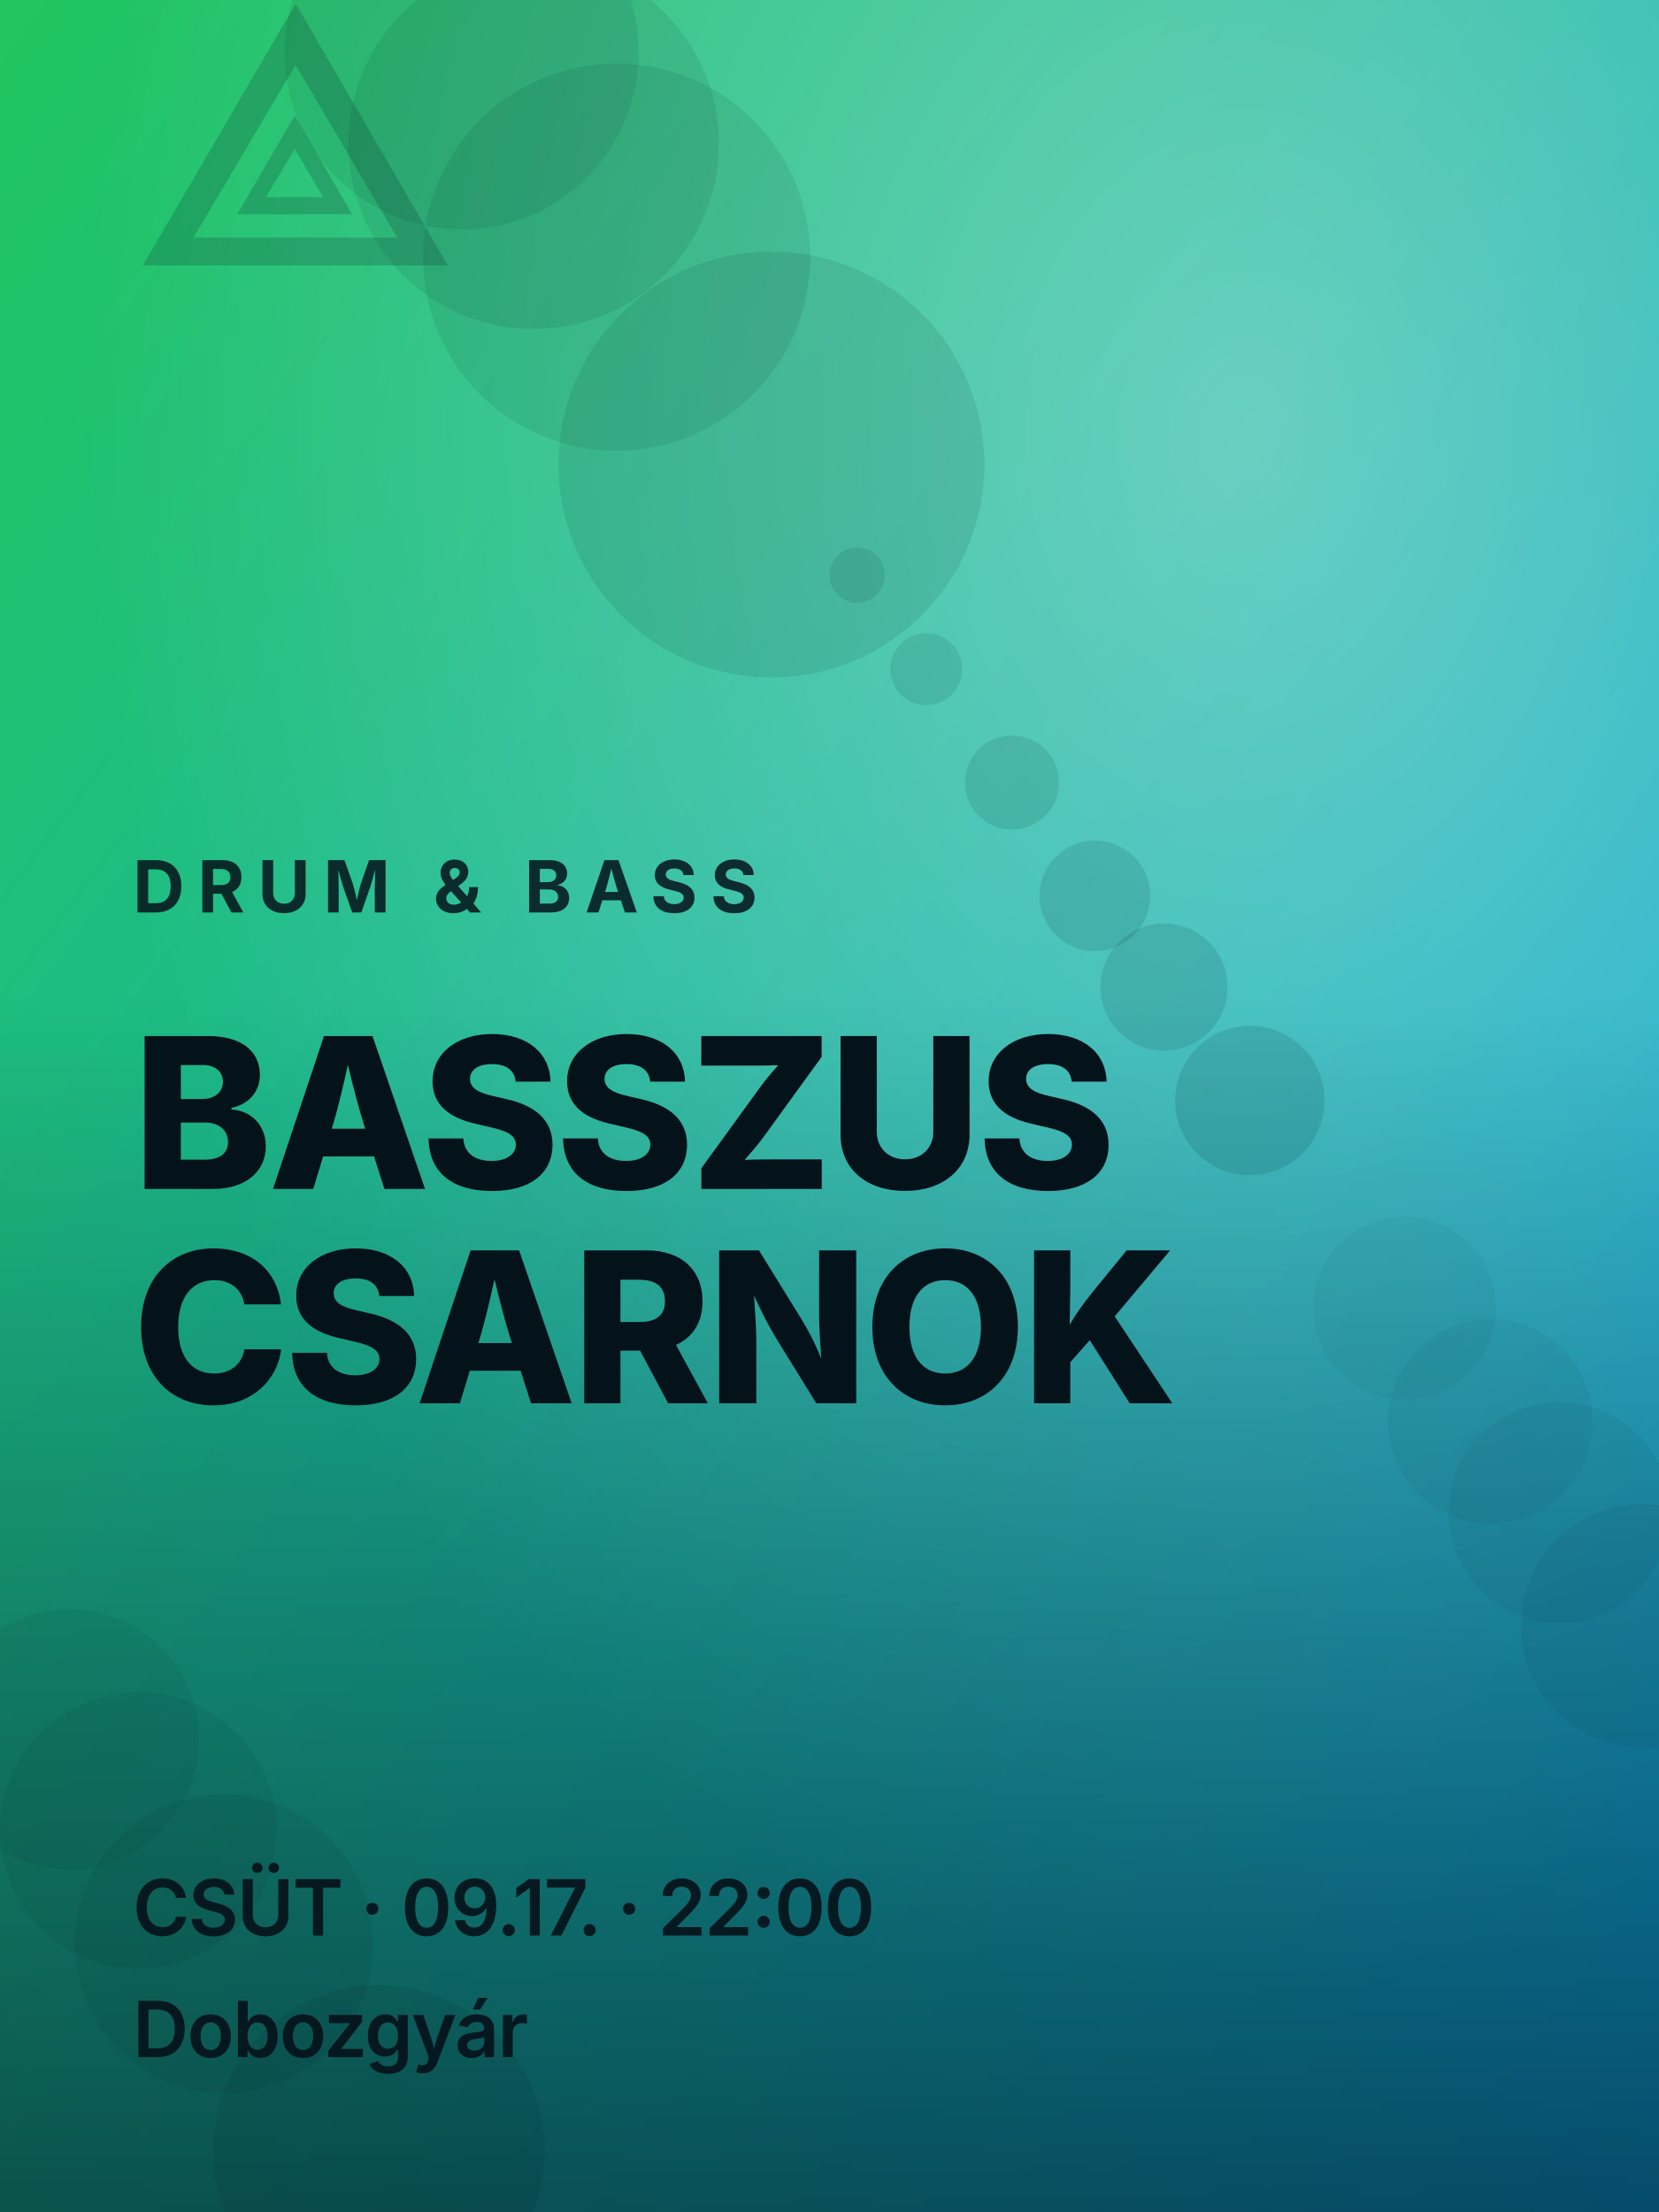
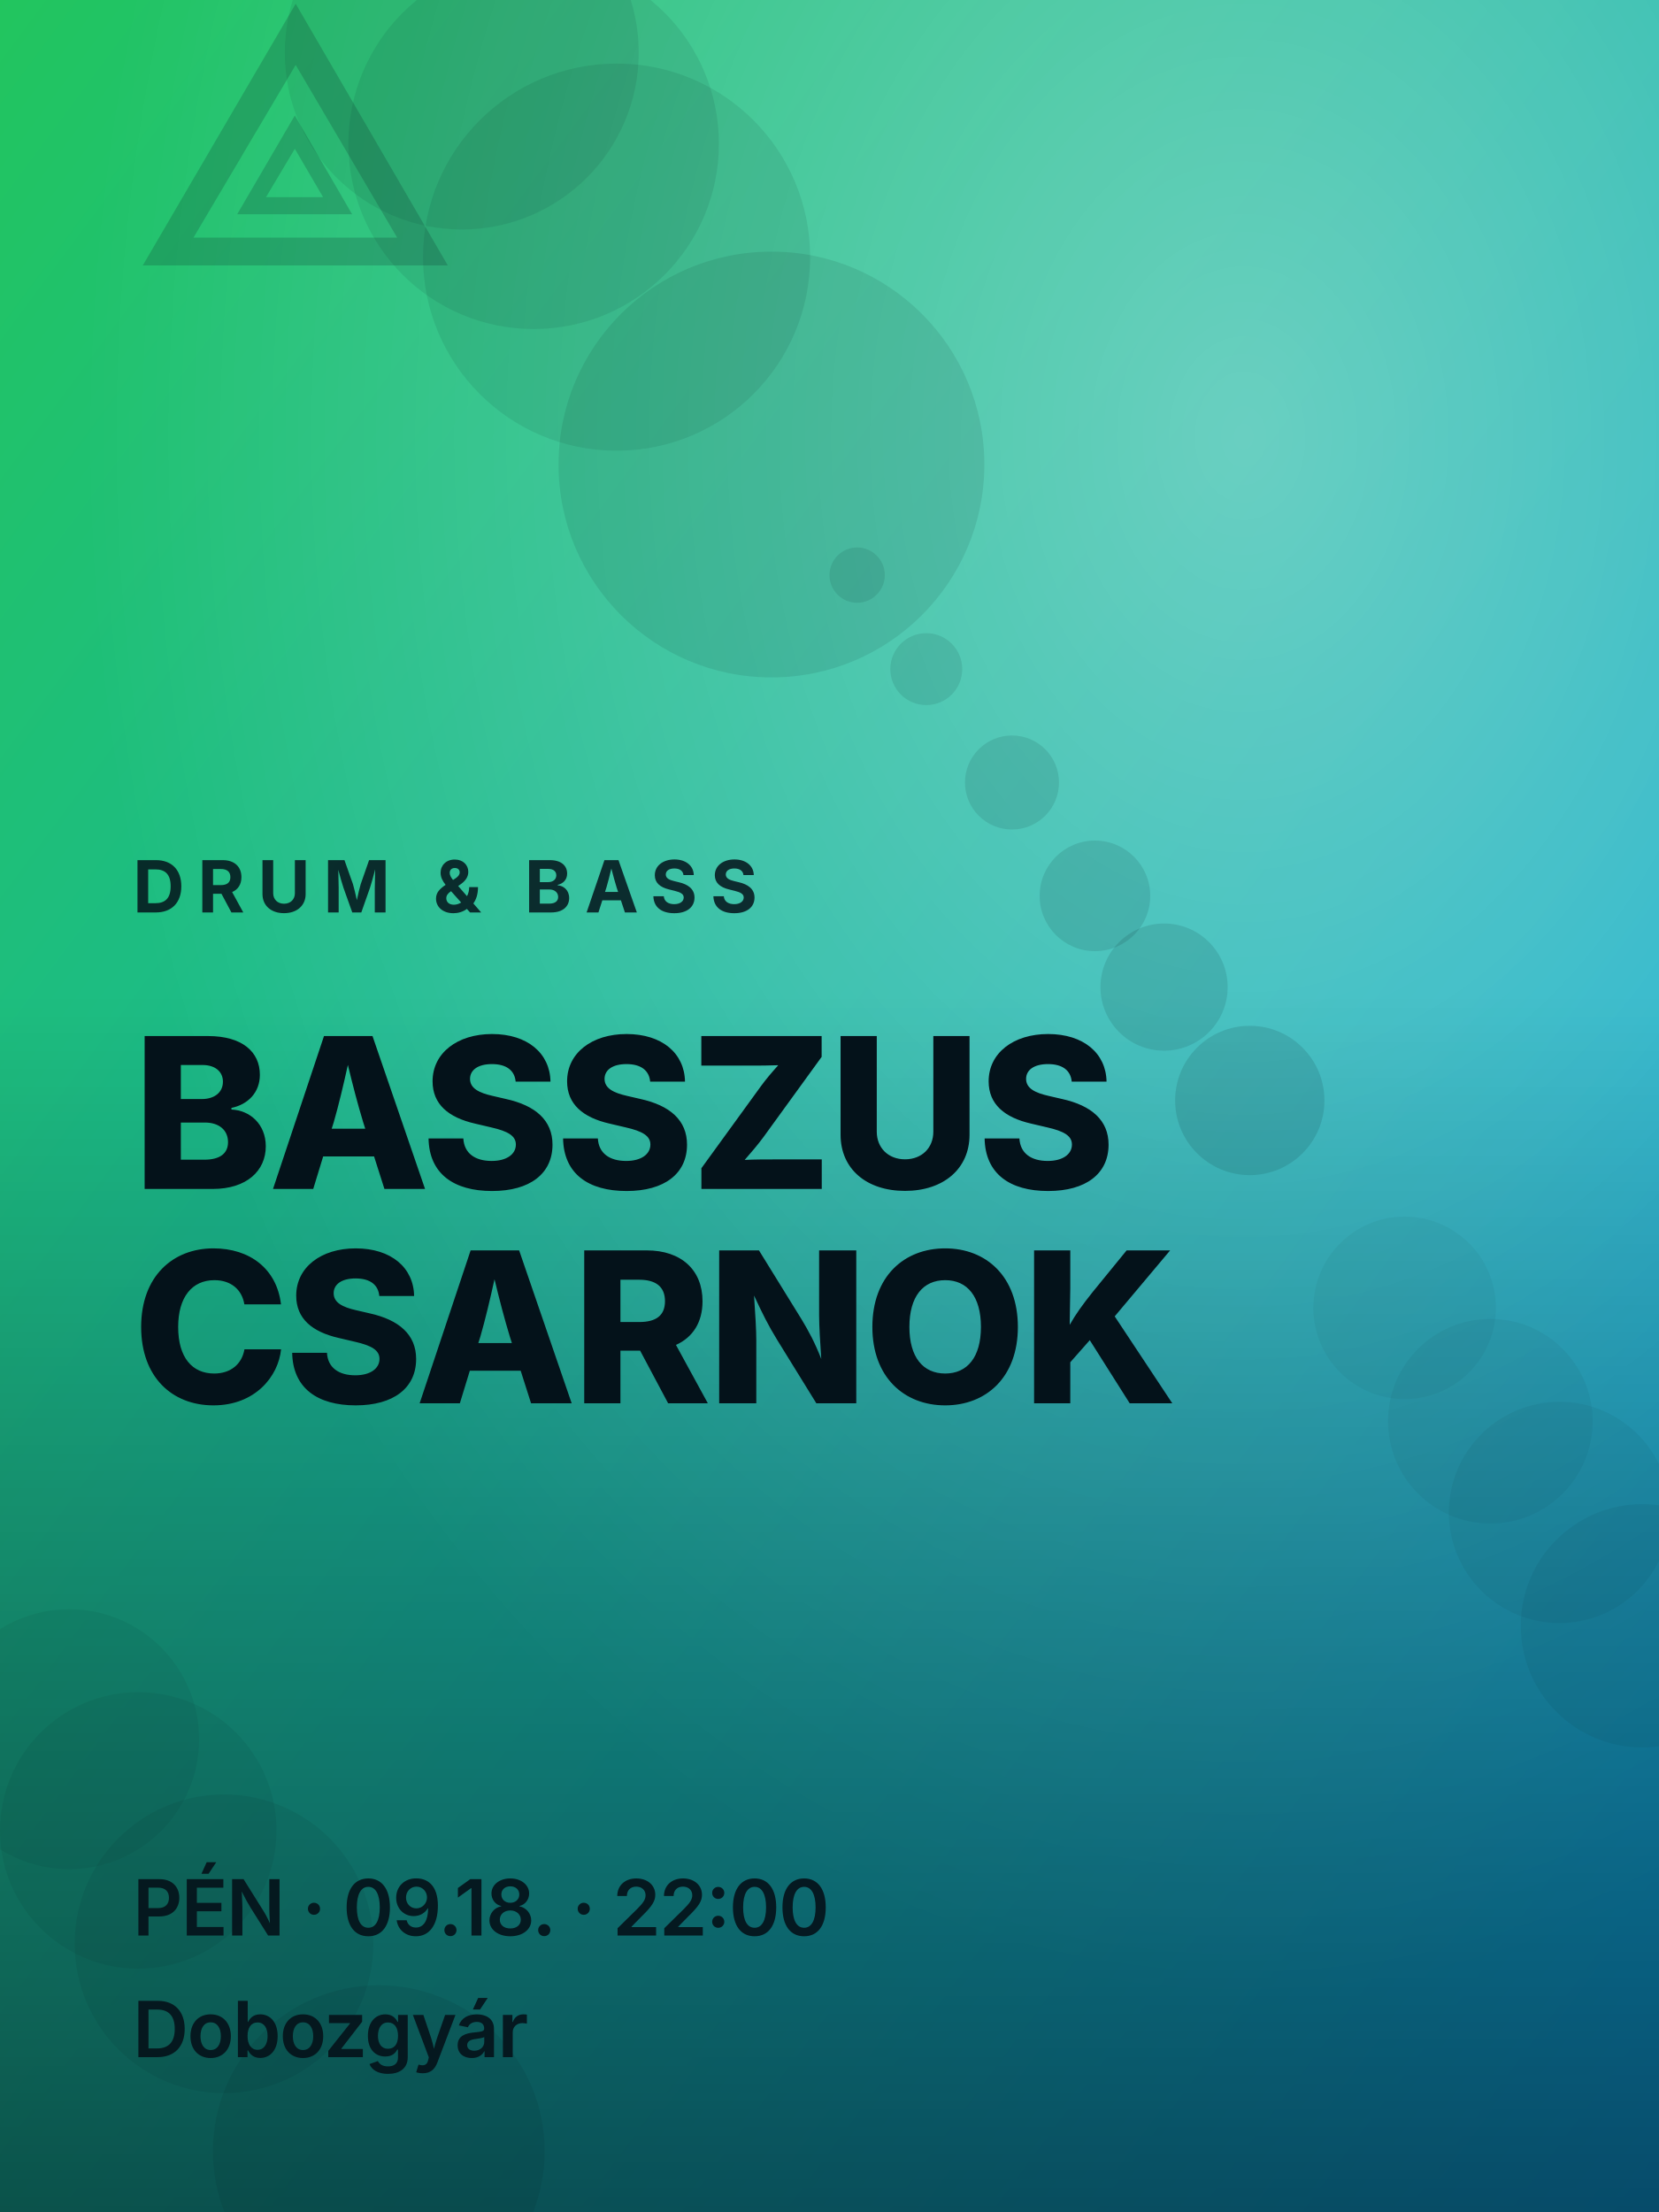
<svg xmlns="http://www.w3.org/2000/svg" viewBox="0 0 600 800" width="600" height="800" role="img" aria-label="Basszus Csarnok">
  <defs>
    <linearGradient id="bg" x1="0" y1="0" x2="1" y2="1">
      <stop offset="0" stop-color="#22c55e" />
      <stop offset="1" stop-color="#0ea5e9" />
    </linearGradient>
    <radialGradient id="glow" cx="0.75" cy="0.2" r="0.7">
      <stop offset="0" stop-color="#ffffff" stop-opacity="0.35" />
      <stop offset="1" stop-color="#ffffff" stop-opacity="0" />
    </radialGradient>
    <linearGradient id="shade" x1="0" y1="0" x2="0" y2="1">
      <stop offset="0.45" stop-color="#000" stop-opacity="0" />
      <stop offset="1" stop-color="#000" stop-opacity="0.55" />
    </linearGradient>
  </defs>
  <rect width="600" height="800" fill="url(#bg)" />
  <rect width="600" height="800" fill="url(#glow)" />
  <circle cx="25" cy="629" r="47" fill="#04121a" opacity="0.062" />
  <circle cx="396" cy="324" r="20" fill="#04121a" opacity="0.111" />
  <circle cx="167" cy="19" r="64" fill="#04121a" opacity="0.081" />
  <circle cx="539" cy="514" r="37" fill="#04121a" opacity="0.050" />
  <circle cx="310" cy="208" r="10" fill="#04121a" opacity="0.100" />
  <circle cx="81" cy="703" r="54" fill="#04121a" opacity="0.069" />
  <circle cx="452" cy="398" r="27" fill="#04121a" opacity="0.119" />
  <circle cx="223" cy="93" r="70" fill="#04121a" opacity="0.088" />
  <circle cx="594" cy="588" r="44" fill="#04121a" opacity="0.058" />
  <circle cx="366" cy="283" r="17" fill="#04121a" opacity="0.107" />
  <circle cx="137" cy="778" r="60" fill="#04121a" opacity="0.077" />
  <circle cx="508" cy="473" r="33" fill="#04121a" opacity="0.046" />
  <circle cx="279" cy="168" r="77" fill="#04121a" opacity="0.096" />
  <circle cx="50" cy="662" r="50" fill="#04121a" opacity="0.065" />
  <circle cx="421" cy="357" r="23" fill="#04121a" opacity="0.115" />
  <circle cx="193" cy="52" r="67" fill="#04121a" opacity="0.084" />
  <circle cx="564" cy="547" r="40" fill="#04121a" opacity="0.054" />
  <circle cx="335" cy="242" r="13" fill="#04121a" opacity="0.103" />
  <text x="48" y="96" font-size="140" fill="#04121a" opacity="0.18" font-weight="900">⟁</text>
  <rect width="600" height="800" fill="url(#shade)" />
  <g fill="#04121a" font-family="Inter, 'Segoe UI', system-ui, sans-serif" style="letter-spacing:-0.02em">
    <text x="48" y="330" font-size="26" font-weight="700" opacity="0.85" style="letter-spacing:0.18em">DRUM &amp; BASS</text>
    <text x="48" y="430" font-size="76" font-weight="800">BASSZUS</text>
    <text x="48" y="507.52" font-size="76" font-weight="800">CSARNOK</text>
-     <text x="48" y="700" font-size="28" font-weight="600" opacity="0.92">CSÜT · 09.17. · 22:00</text>
+     <text x="48" y="700" font-size="28" font-weight="600" opacity="0.92">PÉN · 09.18. · 22:00</text>
    <text x="48" y="744" font-size="28" font-weight="600" opacity="0.92">Dobozgyár</text>
  </g>
</svg>
